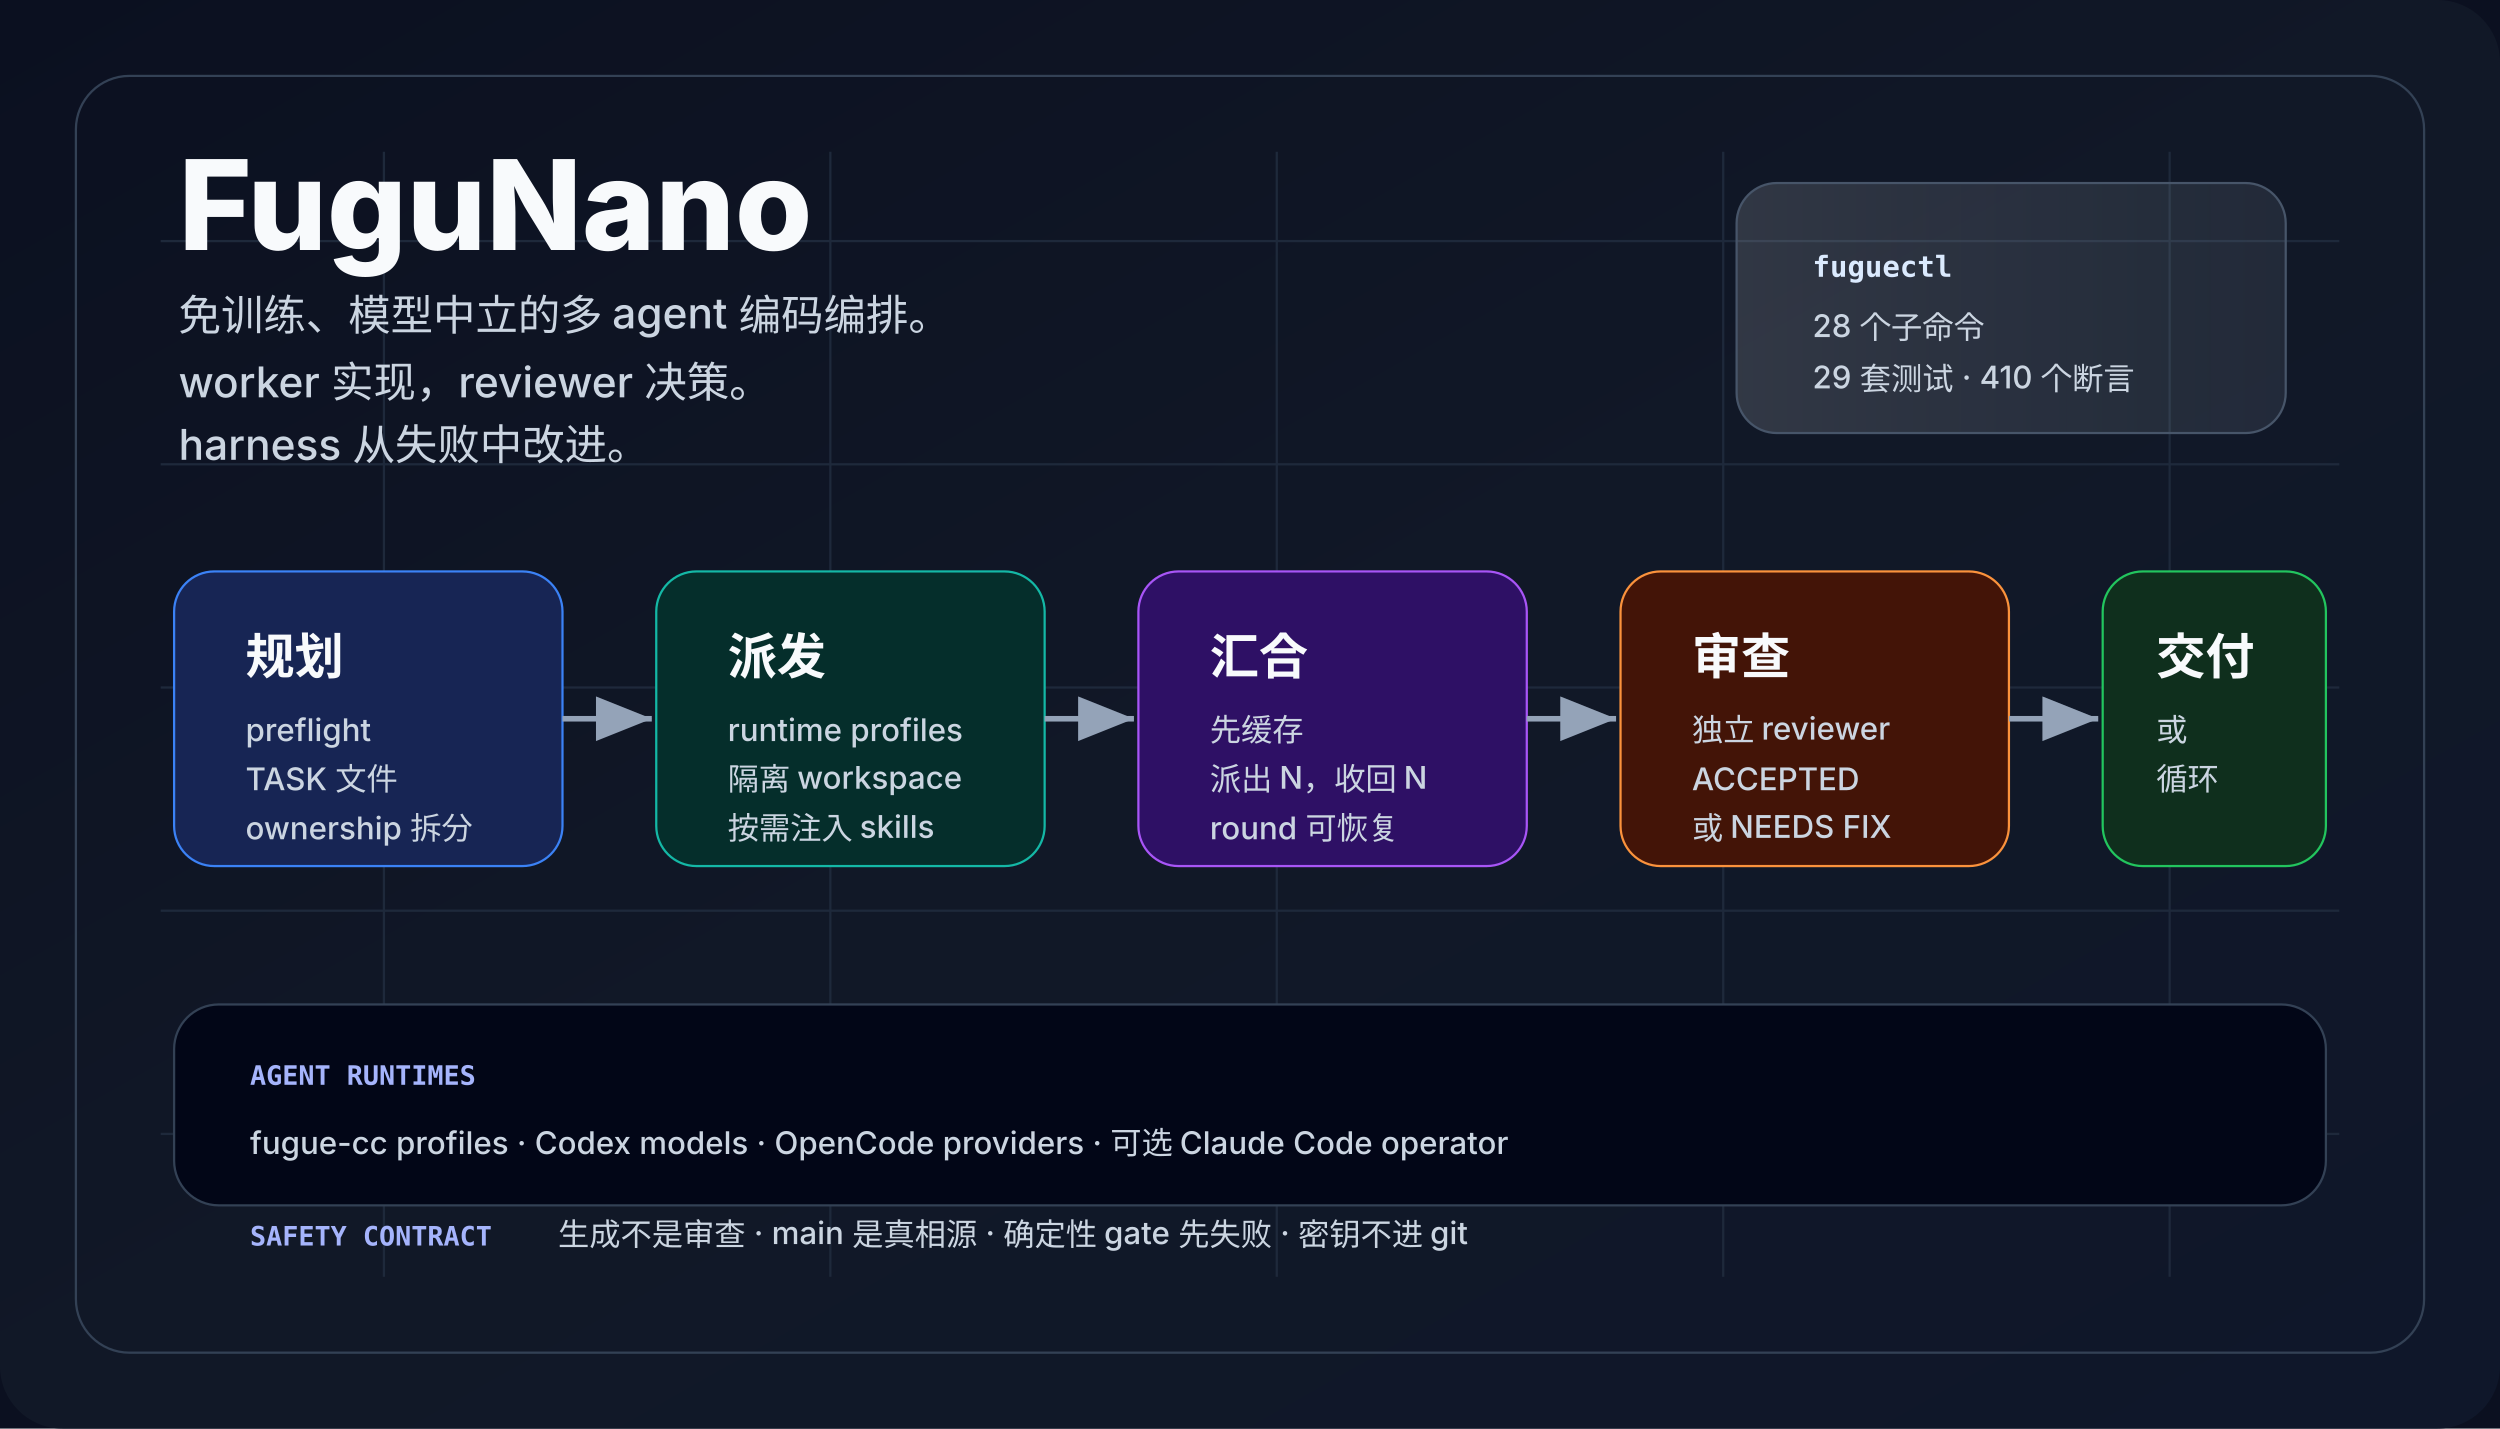
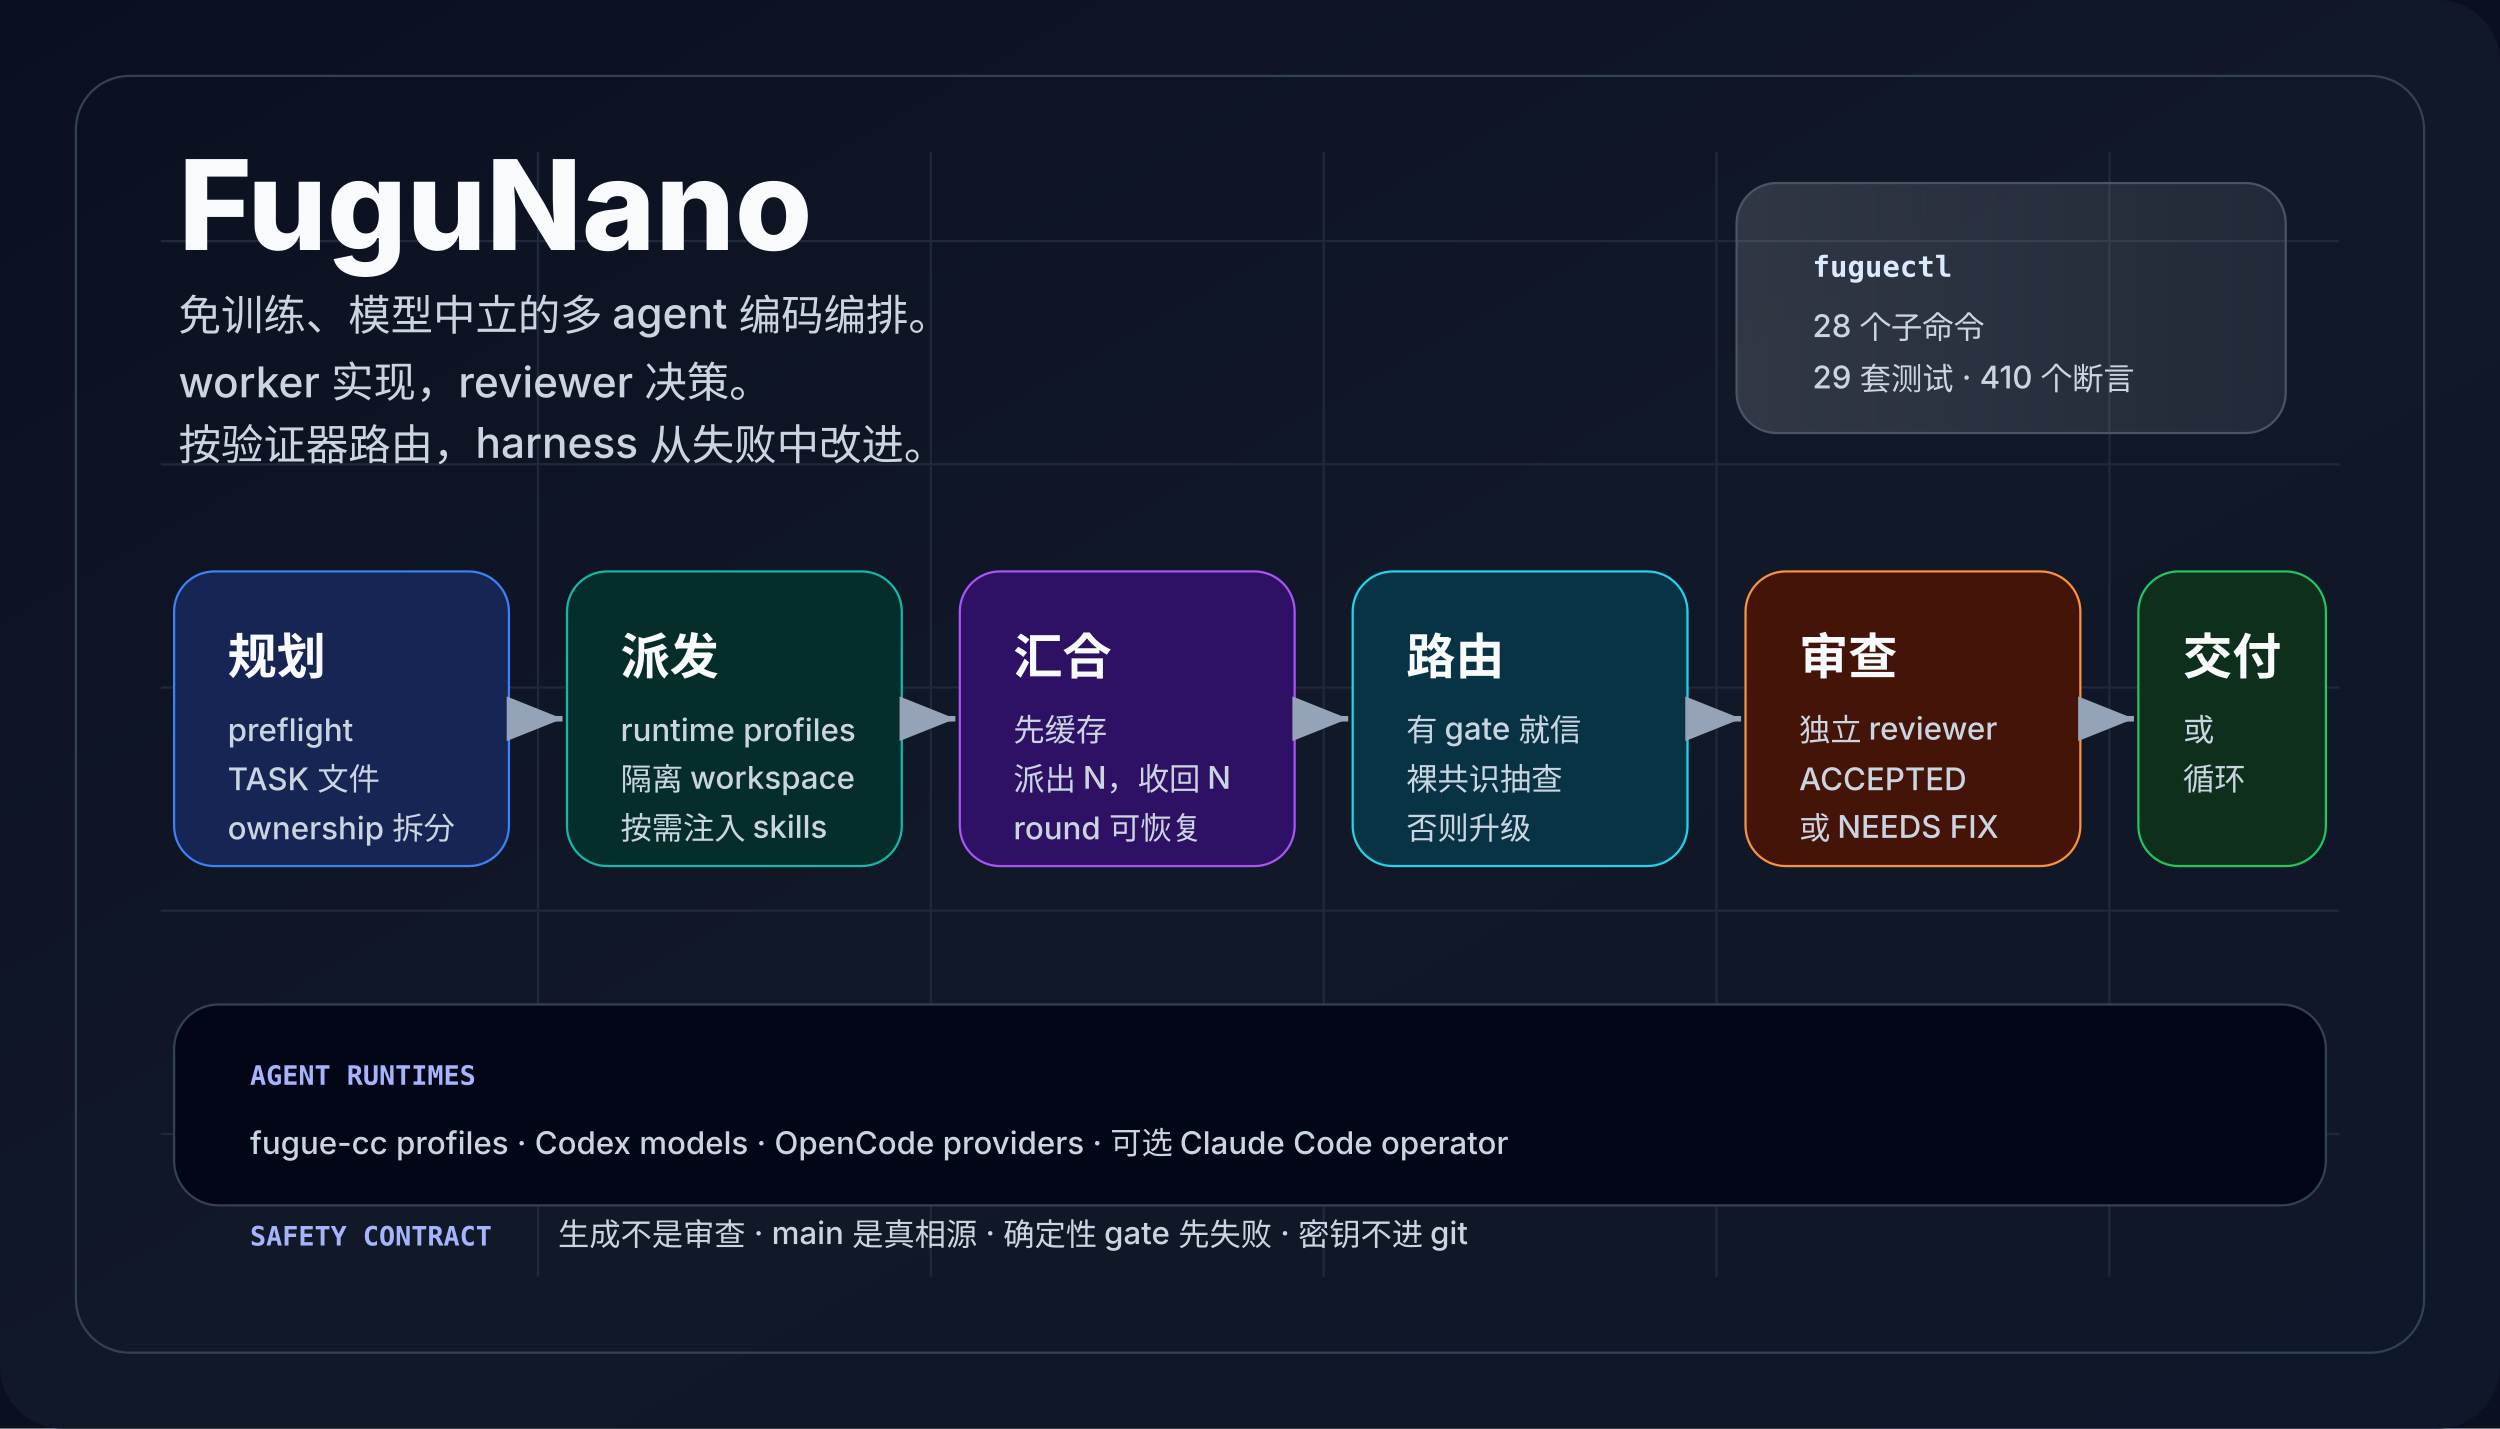
<svg xmlns="http://www.w3.org/2000/svg" viewBox="0 0 1120 640" role="img" aria-labelledby="title desc">
  <defs>
    <linearGradient id="bg" x1="0" x2="1" y1="0" y2="1">
      <stop offset="0" stop-color="#0b1020" />
      <stop offset="0.5" stop-color="#111827" />
      <stop offset="1" stop-color="#0f172a" />
    </linearGradient>
    <linearGradient id="panel" x1="0" x2="1">
      <stop offset="0" stop-color="#f8fafc" stop-opacity="0.14" />
      <stop offset="1" stop-color="#e0f2fe" stop-opacity="0.08" />
    </linearGradient>
    <marker id="arrow" markerWidth="12" markerHeight="12" refX="10" refY="4" orient="auto">
      <path d="M0,0 L10,4 L0,8 Z" fill="#94a3b8" />
    </marker>
    <style>
      .title {
        font:
          800 56px -apple-system,
          BlinkMacSystemFont,
-           "PingFang SC",
-           "Microsoft YaHei",
          "Segoe UI",
          sans-serif;
        fill: #f8fafc;
        letter-spacing: 0;
      }
      .tag {
        font:
          500 19px -apple-system,
          BlinkMacSystemFont,
-           "PingFang SC",
-           "Microsoft YaHei",
          "Segoe UI",
          sans-serif;
        fill: #cbd5e1;
        letter-spacing: 0;
      }
      .cardTitle {
        font:
          750 22px -apple-system,
          BlinkMacSystemFont,
-           "PingFang SC",
-           "Microsoft YaHei",
          "Segoe UI",
          sans-serif;
        fill: #f8fafc;
        letter-spacing: 0;
      }
      .cardText {
        font:
          500 14px -apple-system,
          BlinkMacSystemFont,
-           "PingFang SC",
-           "Microsoft YaHei",
          "Segoe UI",
          sans-serif;
        fill: #cbd5e1;
        letter-spacing: 0;
      }
      .tiny {
        font:
          600 12px ui-monospace,
          SFMono-Regular,
          Menlo,
          Consolas,
          monospace;
        fill: #a5b4fc;
        letter-spacing: 0;
      }
      .chip {
        font:
          700 13px ui-monospace,
          SFMono-Regular,
          Menlo,
          Consolas,
          monospace;
        fill: #dbeafe;
        letter-spacing: 0;
      }
    </style>
  </defs>
  <rect width="1120" height="640" fill="#0b1020" />
  <rect width="1120" height="640" rx="28" fill="url(#bg)" />
-   <path d="M72 108 H1048 M72 208 H1048 M72 308 H1048 M72 408 H1048 M72 508 H1048 M172 68 V572 M372 68 V572 M572 68 V572 M772 68 V572 M972 68 V572" stroke="#1e293b" stroke-width="1" />
+   <path d="M72 108 H1048 M72 208 H1048 M72 308 H1048 M72 408 H1048 M72 508 H1048 M241 68 V572 M417 68 V572 M593 68 V572 M769 68 V572 M945 68 V572" stroke="#1e293b" stroke-width="1" />
  <rect x="34" y="34" width="1052" height="572" rx="24" fill="none" stroke="#334155" />
  <text x="80" y="112" class="title">FuguNano</text>
  <text x="80" y="148" class="tag">免训练、模型中立的多 agent 编码编排。</text>
  <text x="80" y="178" class="tag">worker 实现，reviewer 决策。</text>
-   <text x="80" y="206" class="tag">harness 从失败中改进。</text>
+   <text x="80" y="206" class="tag">按验证器路由，harness 从失败中改进。</text>
  <rect x="778" y="82" width="246" height="112" rx="18" fill="url(#panel)" stroke="#475569" />
  <text x="812" y="124" class="chip">fuguectl</text>
  <text x="812" y="151" class="cardText">28 个子命令</text>
  <text x="812" y="174" class="cardText">29 套测试 · 410 个断言</text>
-   <rect x="78" y="256" width="174" height="132" rx="18" fill="#172554" stroke="#3b82f6" />
-   <text x="110" y="302" class="cardTitle">规划</text>
-   <text x="110" y="332" class="cardText">preflight</text>
-   <text x="110" y="354" class="cardText">TASK 文件</text>
-   <text x="110" y="376" class="cardText">ownership 拆分</text>
-   <rect x="294" y="256" width="174" height="132" rx="18" fill="#052e2b" stroke="#14b8a6" />
-   <text x="326" y="302" class="cardTitle">派发</text>
-   <text x="326" y="332" class="cardText">runtime profiles</text>
-   <text x="326" y="354" class="cardText">隔离 workspace</text>
-   <text x="326" y="376" class="cardText">按需注入 skills</text>
-   <rect x="510" y="256" width="174" height="132" rx="18" fill="#2e1065" stroke="#a855f7" />
-   <text x="542" y="302" class="cardTitle">汇合</text>
-   <text x="542" y="332" class="cardText">先缓存</text>
-   <text x="542" y="354" class="cardText">派出 N，收回 N</text>
-   <text x="542" y="376" class="cardText">round 可恢复</text>
-   <rect x="726" y="256" width="174" height="132" rx="18" fill="#431407" stroke="#fb923c" />
-   <text x="758" y="302" class="cardTitle">审查</text>
-   <text x="758" y="332" class="cardText">独立 reviewer</text>
-   <text x="758" y="354" class="cardText">ACCEPTED</text>
-   <text x="758" y="376" class="cardText">或 NEEDS FIX</text>
-   <rect x="942" y="256" width="100" height="132" rx="18" fill="#0f2f1d" stroke="#22c55e" />
-   <text x="966" y="302" class="cardTitle">交付</text>
-   <text x="966" y="332" class="cardText">或</text>
-   <text x="966" y="354" class="cardText">循环</text>
-   <line x1="252" y1="322" x2="292" y2="322" stroke="#94a3b8" stroke-width="2.5" marker-end="url(#arrow)" />
-   <line x1="468" y1="322" x2="508" y2="322" stroke="#94a3b8" stroke-width="2.5" marker-end="url(#arrow)" />
-   <line x1="684" y1="322" x2="724" y2="322" stroke="#94a3b8" stroke-width="2.5" marker-end="url(#arrow)" />
-   <line x1="900" y1="322" x2="940" y2="322" stroke="#94a3b8" stroke-width="2.5" marker-end="url(#arrow)" />
+   <rect x="78" y="256" width="150" height="132" rx="18" fill="#172554" stroke="#3b82f6" />
+   <text x="102" y="302" class="cardTitle">规划</text>
+   <text x="102" y="332" class="cardText">preflight</text>
+   <text x="102" y="354" class="cardText">TASK 文件</text>
+   <text x="102" y="376" class="cardText">ownership 拆分</text>
+   <rect x="254" y="256" width="150" height="132" rx="18" fill="#052e2b" stroke="#14b8a6" />
+   <text x="278" y="302" class="cardTitle">派发</text>
+   <text x="278" y="332" class="cardText">runtime profiles</text>
+   <text x="278" y="354" class="cardText">隔离 workspace</text>
+   <text x="278" y="376" class="cardText">按需注入 skills</text>
+   <rect x="430" y="256" width="150" height="132" rx="18" fill="#2e1065" stroke="#a855f7" />
+   <text x="454" y="302" class="cardTitle">汇合</text>
+   <text x="454" y="332" class="cardText">先缓存</text>
+   <text x="454" y="354" class="cardText">派出 N，收回 N</text>
+   <text x="454" y="376" class="cardText">round 可恢复</text>
+   <rect x="606" y="256" width="150" height="132" rx="18" fill="#083344" stroke="#22d3ee" />
+   <text x="630" y="302" class="cardTitle">路由</text>
+   <text x="630" y="332" class="cardText">有 gate 就信</text>
+   <text x="630" y="354" class="cardText">裸共识抽查</text>
+   <text x="630" y="376" class="cardText">否则升级</text>
+   <rect x="782" y="256" width="150" height="132" rx="18" fill="#431407" stroke="#fb923c" />
+   <text x="806" y="302" class="cardTitle">审查</text>
+   <text x="806" y="332" class="cardText">独立 reviewer</text>
+   <text x="806" y="354" class="cardText">ACCEPTED</text>
+   <text x="806" y="376" class="cardText">或 NEEDS FIX</text>
+   <rect x="958" y="256" width="84" height="132" rx="18" fill="#0f2f1d" stroke="#22c55e" />
+   <text x="978" y="302" class="cardTitle">交付</text>
+   <text x="978" y="332" class="cardText">或</text>
+   <text x="978" y="354" class="cardText">循环</text>
+   <line x1="230" y1="322" x2="252" y2="322" stroke="#94a3b8" stroke-width="2.5" marker-end="url(#arrow)" />
+   <line x1="406" y1="322" x2="428" y2="322" stroke="#94a3b8" stroke-width="2.5" marker-end="url(#arrow)" />
+   <line x1="582" y1="322" x2="604" y2="322" stroke="#94a3b8" stroke-width="2.5" marker-end="url(#arrow)" />
+   <line x1="758" y1="322" x2="780" y2="322" stroke="#94a3b8" stroke-width="2.5" marker-end="url(#arrow)" />
+   <line x1="934" y1="322" x2="956" y2="322" stroke="#94a3b8" stroke-width="2.5" marker-end="url(#arrow)" />
  <rect x="78" y="450" width="964" height="90" rx="20" fill="#020617" stroke="#334155" />
  <text x="112" y="486" class="tiny">AGENT RUNTIMES</text>
  <text x="112" y="517" class="cardText">
    fugue-cc profiles · Codex models · OpenCode providers · 可选 Claude Code
    operator
  </text>
  <text x="112" y="558" class="tiny">SAFETY CONTRACT</text>
  <text x="250" y="558" class="cardText">
    生成不是审查 · main 是真相源 · 确定性 gate 先失败 · 密钥不进 git
  </text>
</svg>
